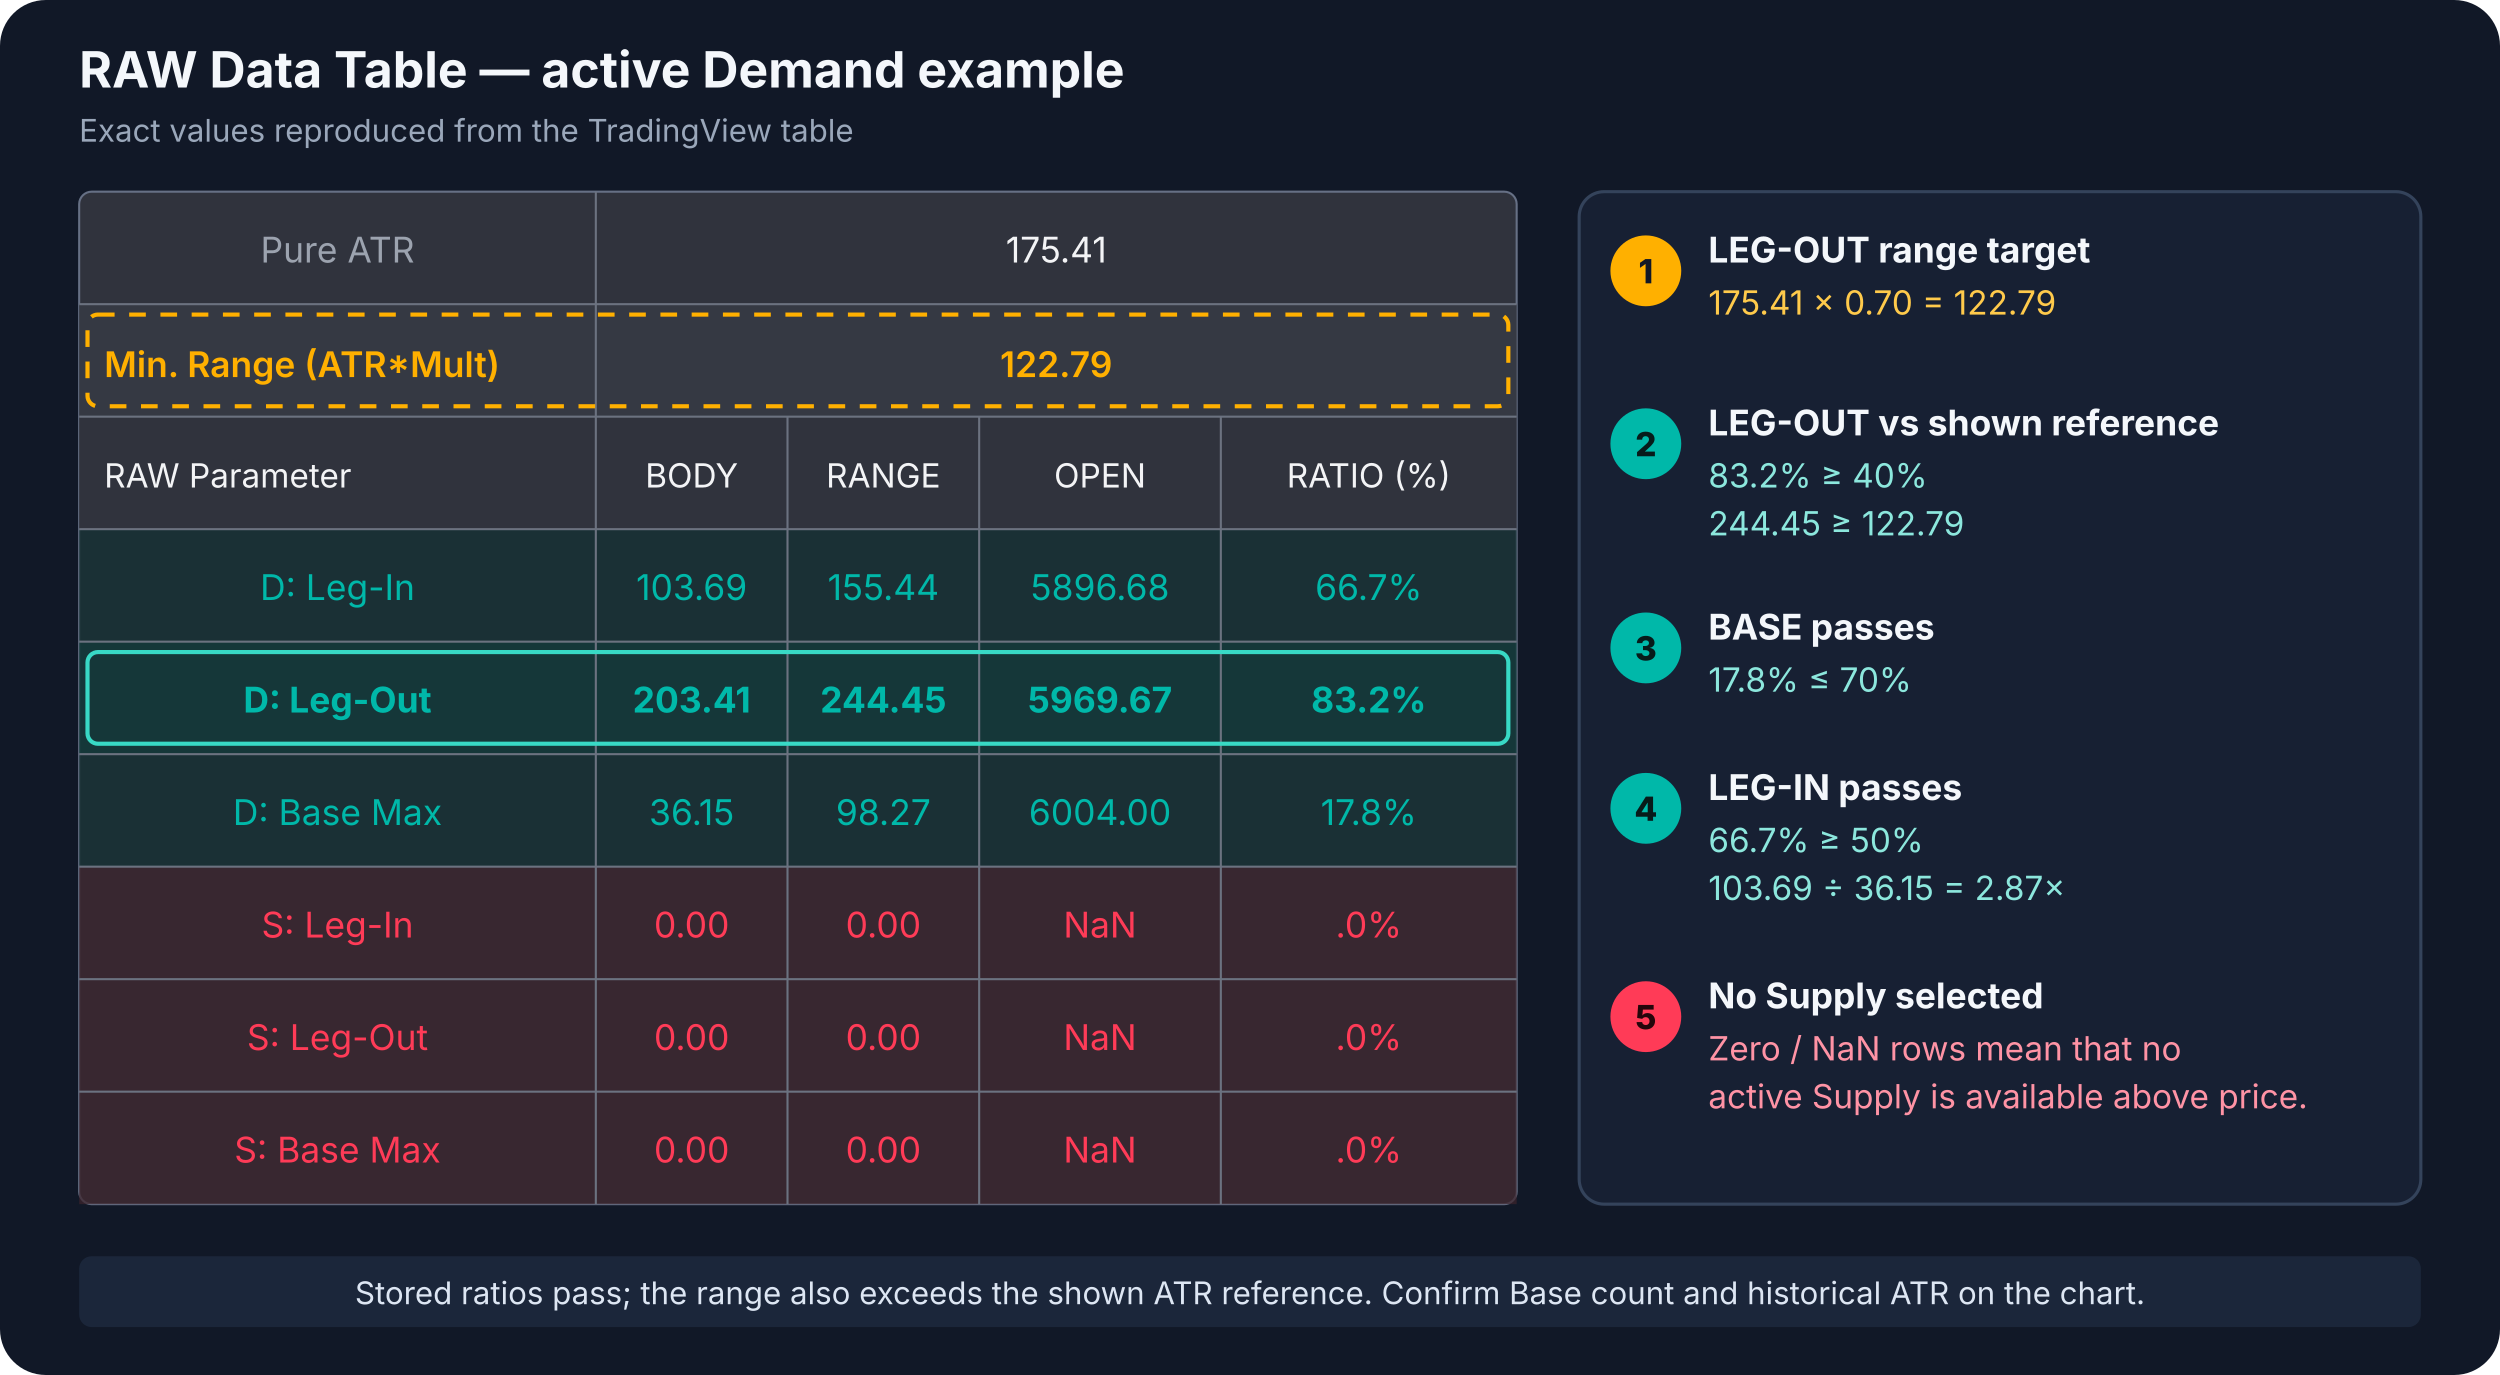
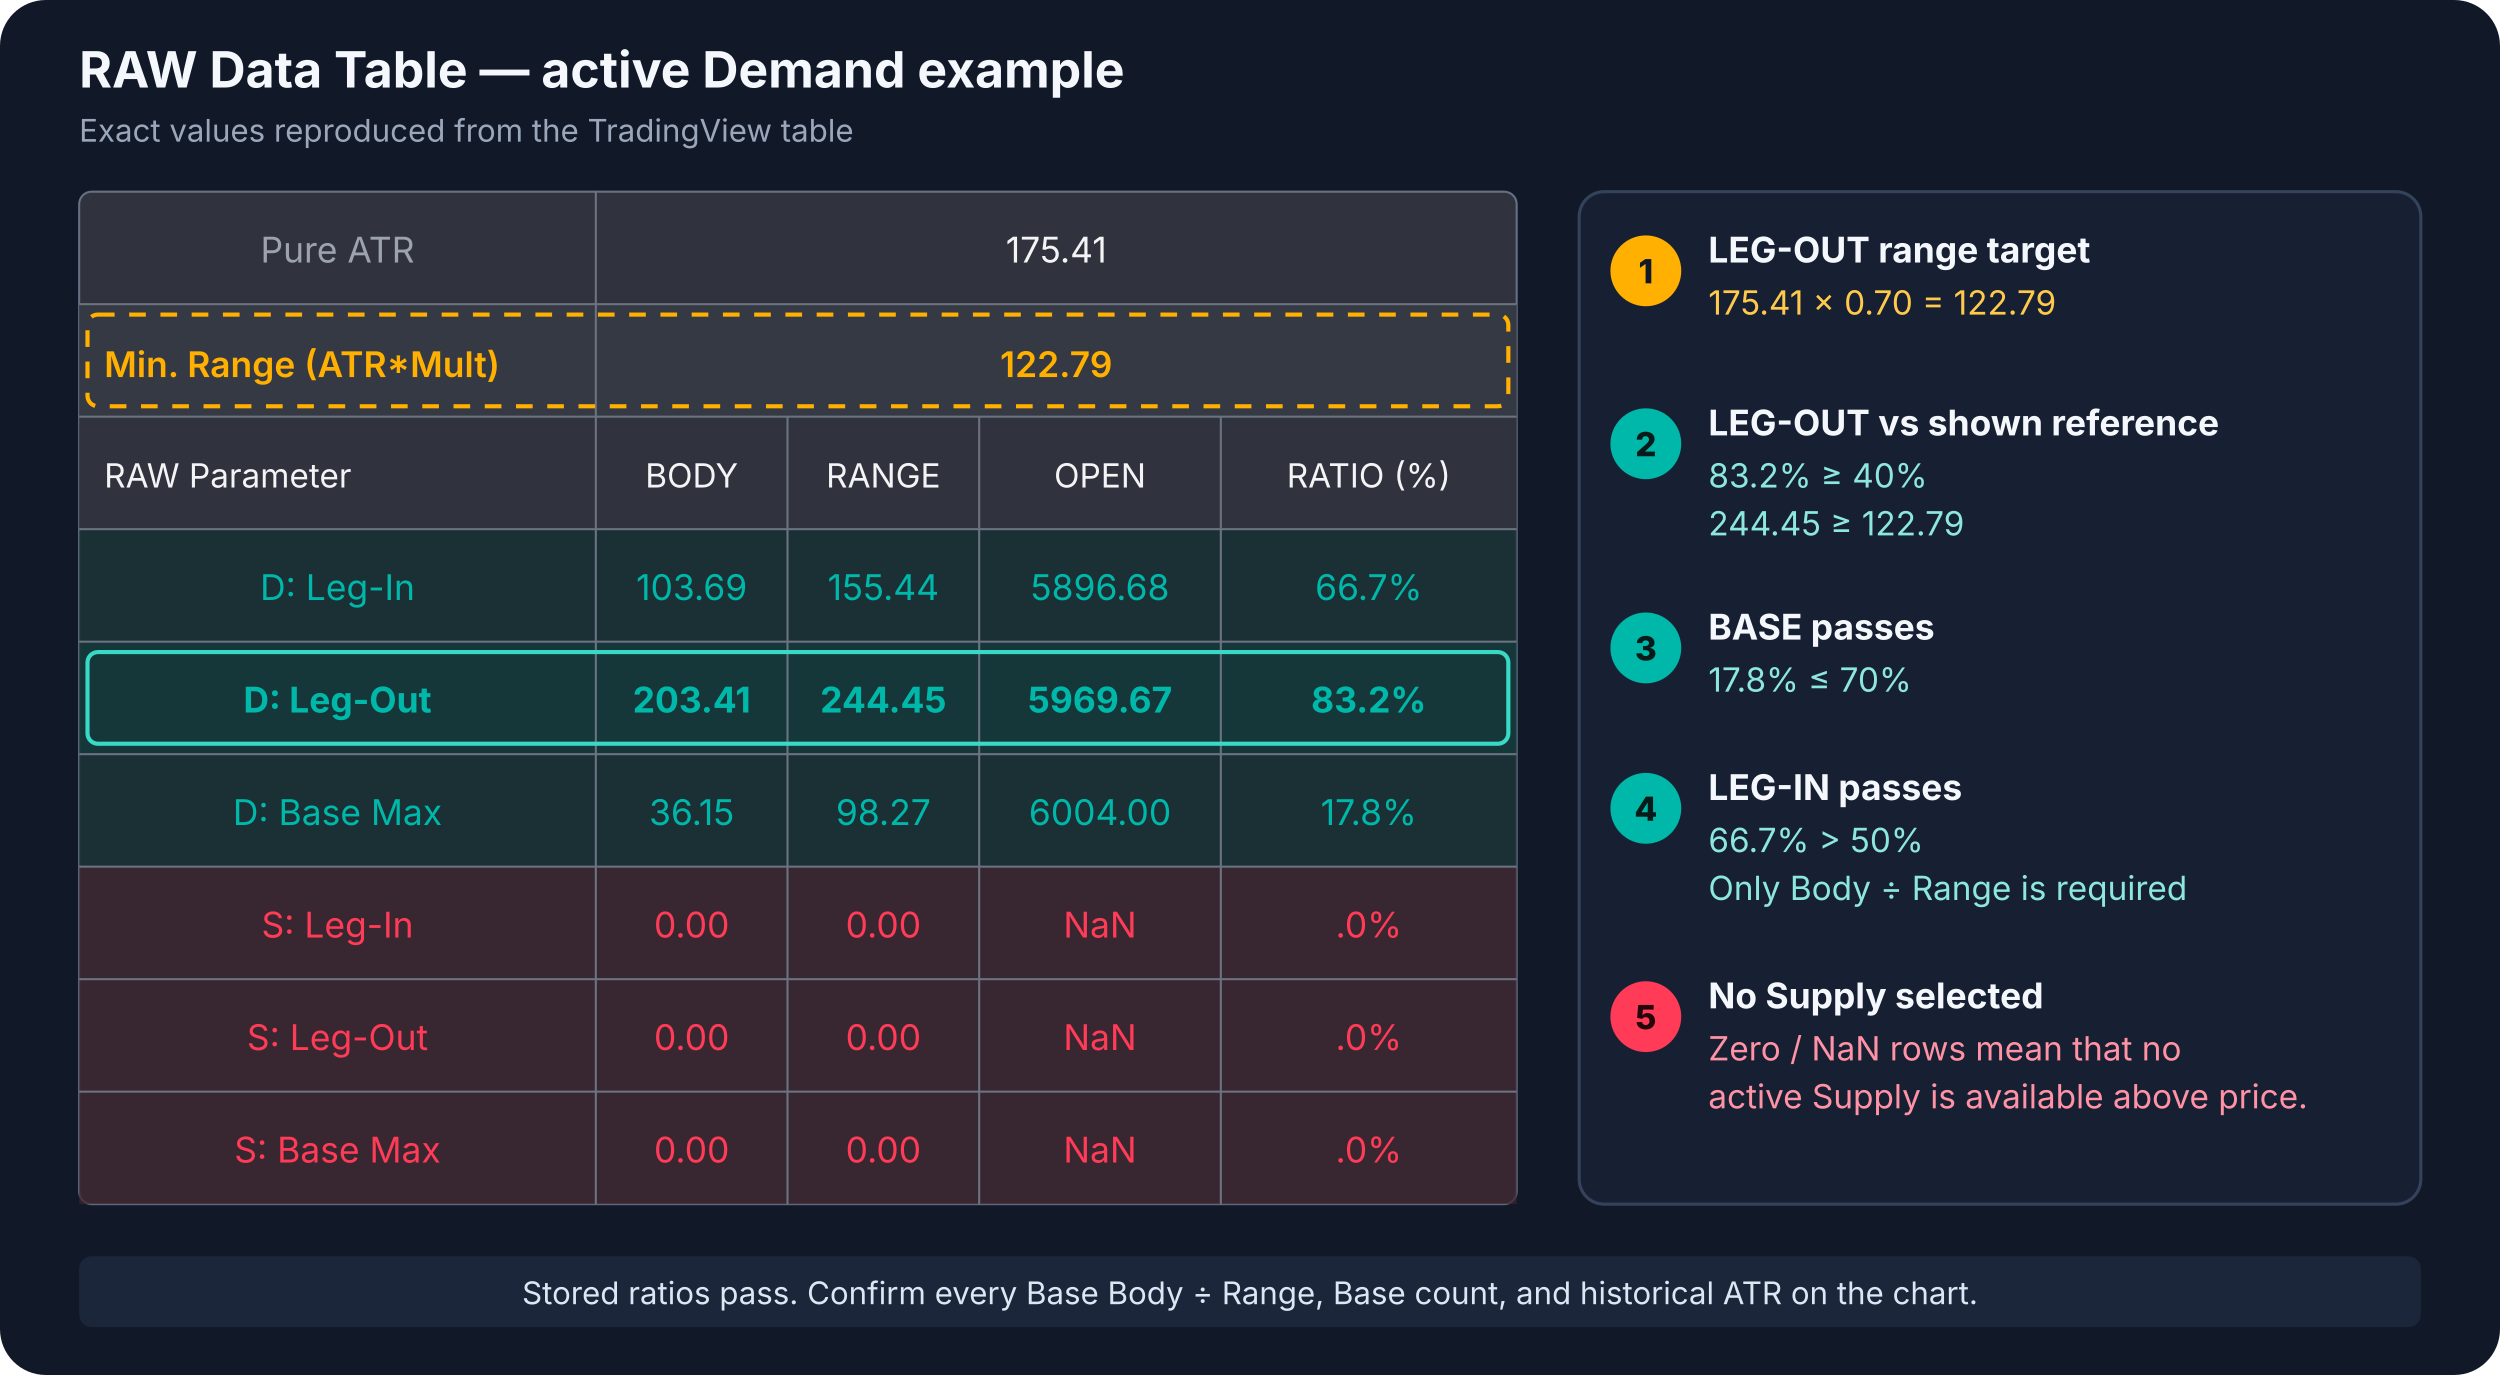
<svg xmlns="http://www.w3.org/2000/svg" width="1200" height="660" viewBox="0 0 1200 660" role="img" aria-labelledby="title desc">
  <rect width="1200" height="660" rx="22" fill="#111827" />
  <text x="38" y="42" fill="#F4F7FB" font-family="Inter, Arial, sans-serif" font-size="24" font-weight="700">RAW Data Table — active Demand example</text>
  <text x="38" y="68" fill="#9AA7BA" font-family="Inter, Arial, sans-serif" font-size="15">Exact values reproduced from the TradingView table</text>
  <rect x="38" y="92" width="690" height="486" rx="6" fill="#30333D" stroke="#667085" stroke-width="1" />
  <rect x="38" y="146" width="690" height="54" fill="#353943" />
  <rect x="38" y="200" width="690" height="54" fill="#30333D" />
  <rect x="38" y="254" width="690" height="54" fill="#122F32" opacity="0.72" />
  <rect x="38" y="308" width="690" height="54" fill="#0F3838" opacity="0.82" />
  <rect x="38" y="362" width="690" height="54" fill="#122F32" opacity="0.72" />
  <rect x="38" y="416" width="690" height="54" fill="#3B222B" opacity="0.72" />
  <rect x="38" y="470" width="690" height="54" fill="#3B222B" opacity="0.72" />
  <rect x="38" y="524" width="690" height="54" fill="#3B222B" opacity="0.72" />
  <g stroke="#6B7280" stroke-width="1">
    <line x1="38" y1="146" x2="728" y2="146" />
    <line x1="38" y1="200" x2="728" y2="200" />
    <line x1="38" y1="254" x2="728" y2="254" />
    <line x1="38" y1="308" x2="728" y2="308" />
    <line x1="38" y1="362" x2="728" y2="362" />
    <line x1="38" y1="416" x2="728" y2="416" />
    <line x1="38" y1="470" x2="728" y2="470" />
    <line x1="38" y1="524" x2="728" y2="524" />
    <line x1="286" y1="92" x2="286" y2="578" />
    <line x1="378" y1="200" x2="378" y2="578" />
    <line x1="470" y1="200" x2="470" y2="578" />
    <line x1="586" y1="200" x2="586" y2="578" />
  </g>
  <g font-family="Inter, Arial, sans-serif" font-size="17">
    <text x="162" y="126" text-anchor="middle" fill="#9CA3AF">Pure ATR</text>
    <text x="507" y="126" text-anchor="middle" fill="#F3F4F6">175.41</text>
    <text x="50" y="181" fill="#FFB000" font-weight="600">Min. Range (ATR*Mult)</text>
    <text x="507" y="181" text-anchor="middle" fill="#FFB000" font-weight="600">122.79</text>
  </g>
  <g font-family="Inter, Arial, sans-serif" font-size="16" fill="#F3F4F6">
    <text x="50" y="234">RAW Parameter</text>
    <text x="332" y="234" text-anchor="middle">BODY</text>
    <text x="424" y="234" text-anchor="middle">RANGE</text>
    <text x="528" y="234" text-anchor="middle">OPEN</text>
    <text x="657" y="234" text-anchor="middle">RATIO (%)</text>
  </g>
  <g font-family="Inter, Arial, sans-serif" font-size="17" fill="#00B8A9">
    <text x="162" y="288" text-anchor="middle">D: Leg-In</text>
    <text x="332" y="288" text-anchor="middle">103.69</text>
    <text x="424" y="288" text-anchor="middle">155.44</text>
    <text x="528" y="288" text-anchor="middle">5896.68</text>
    <text x="657" y="288" text-anchor="middle">66.7%</text>
    <text x="162" y="342" text-anchor="middle" font-weight="700">D: Leg-Out</text>
    <text x="332" y="342" text-anchor="middle" font-weight="700">203.41</text>
    <text x="424" y="342" text-anchor="middle" font-weight="700">244.45</text>
    <text x="528" y="342" text-anchor="middle" font-weight="700">5969.67</text>
    <text x="657" y="342" text-anchor="middle" font-weight="700">83.2%</text>
    <text x="162" y="396" text-anchor="middle">D: Base Max</text>
    <text x="332" y="396" text-anchor="middle">36.15</text>
    <text x="424" y="396" text-anchor="middle">98.27</text>
    <text x="528" y="396" text-anchor="middle">6004.00</text>
    <text x="657" y="396" text-anchor="middle">17.8%</text>
  </g>
  <g font-family="Inter, Arial, sans-serif" font-size="17" fill="#FF3B57">
    <text x="162" y="450" text-anchor="middle">S: Leg-In</text>
    <text x="332" y="450" text-anchor="middle">0.00</text>
    <text x="424" y="450" text-anchor="middle">0.00</text>
    <text x="528" y="450" text-anchor="middle">NaN</text>
    <text x="657" y="450" text-anchor="middle">.0%</text>
    <text x="162" y="504" text-anchor="middle">S: Leg-Out</text>
    <text x="332" y="504" text-anchor="middle">0.00</text>
    <text x="424" y="504" text-anchor="middle">0.00</text>
    <text x="528" y="504" text-anchor="middle">NaN</text>
    <text x="657" y="504" text-anchor="middle">.0%</text>
    <text x="162" y="558" text-anchor="middle">S: Base Max</text>
    <text x="332" y="558" text-anchor="middle">0.00</text>
    <text x="424" y="558" text-anchor="middle">0.00</text>
    <text x="528" y="558" text-anchor="middle">NaN</text>
    <text x="657" y="558" text-anchor="middle">.0%</text>
  </g>
  <rect x="42" y="151" width="682" height="44" rx="5" fill="none" stroke="#FFB000" stroke-width="2" stroke-dasharray="8 7" />
  <rect x="42" y="313" width="682" height="44" rx="5" fill="none" stroke="#38D9C5" stroke-width="2" />
  <rect x="758" y="92" width="404" height="486" rx="12" fill="#172033" stroke="#34435B" stroke-width="1.5" />
  <g font-family="Inter, Arial, sans-serif">
    <circle cx="790" cy="130" r="17" fill="#FFB000" />
    <text x="790" y="136" text-anchor="middle" font-size="16" font-weight="800" fill="#111827">1</text>
    <text x="820" y="126" font-size="17" font-weight="700" fill="#F4F7FB">LEG-OUT range target</text>
    <text x="820" y="151" font-size="16" fill="#FFCA4B">175.41 × 0.70 = 122.79</text>
    <circle cx="790" cy="213" r="17" fill="#00B8A9" />
    <text x="790" y="219" text-anchor="middle" font-size="16" font-weight="800" fill="#071B1A">2</text>
    <text x="820" y="209" font-size="17" font-weight="700" fill="#F4F7FB">LEG-OUT vs shown reference</text>
    <text x="820" y="234" font-size="16" fill="#8CE7DD">83.2% ≥ 40%</text>
    <text x="820" y="257" font-size="16" fill="#8CE7DD">244.45 ≥ 122.79</text>
    <circle cx="790" cy="311" r="17" fill="#00B8A9" />
    <text x="790" y="317" text-anchor="middle" font-size="16" font-weight="800" fill="#071B1A">3</text>
    <text x="820" y="307" font-size="17" font-weight="700" fill="#F4F7FB">BASE passes</text>
    <text x="820" y="332" font-size="16" fill="#8CE7DD">17.8% ≤ 70%</text>
    <circle cx="790" cy="388" r="17" fill="#00B8A9" />
    <text x="790" y="394" text-anchor="middle" font-size="16" font-weight="800" fill="#071B1A">4</text>
    <text x="820" y="384" font-size="17" font-weight="700" fill="#F4F7FB">LEG-IN passes</text>
-     <text x="820" y="409" font-size="16" fill="#8CE7DD">66.7% ≥ 50%</text>
-     <text x="820" y="432" font-size="16" fill="#8CE7DD">103.69 ÷ 36.15 = 2.87×</text>
+     <text x="820" y="409" font-size="16" fill="#8CE7DD">66.7% &gt; 50%</text>
+     <text x="820" y="432" font-size="16" fill="#8CE7DD">Only Body ÷ Range is required</text>
    <circle cx="790" cy="488" r="17" fill="#FF3B57" />
    <text x="790" y="494" text-anchor="middle" font-size="16" font-weight="800" fill="#24060B">5</text>
    <text x="820" y="484" font-size="17" font-weight="700" fill="#F4F7FB">No Supply selected</text>
    <text x="820" y="509" font-size="16" fill="#FF93A5">Zero / NaN rows mean that no</text>
    <text x="820" y="532" font-size="16" fill="#FF93A5">active Supply is available above price.</text>
  </g>
  <rect x="38" y="603" width="1124" height="34" rx="6" fill="#1B263A" />
-   <text x="600" y="626" text-anchor="middle" fill="#DDE6F3" font-family="Inter, Arial, sans-serif" font-size="15">Stored ratios pass; the range also exceeds the shown ATR reference. Confirm Base count and historical ATR on the chart.</text>
+   <text x="600" y="626" text-anchor="middle" fill="#DDE6F3" font-family="Inter, Arial, sans-serif" font-size="15">Stored ratios pass. Confirm every Base Body ÷ Range, Base count, and historical ATR on the chart.</text>
</svg>
